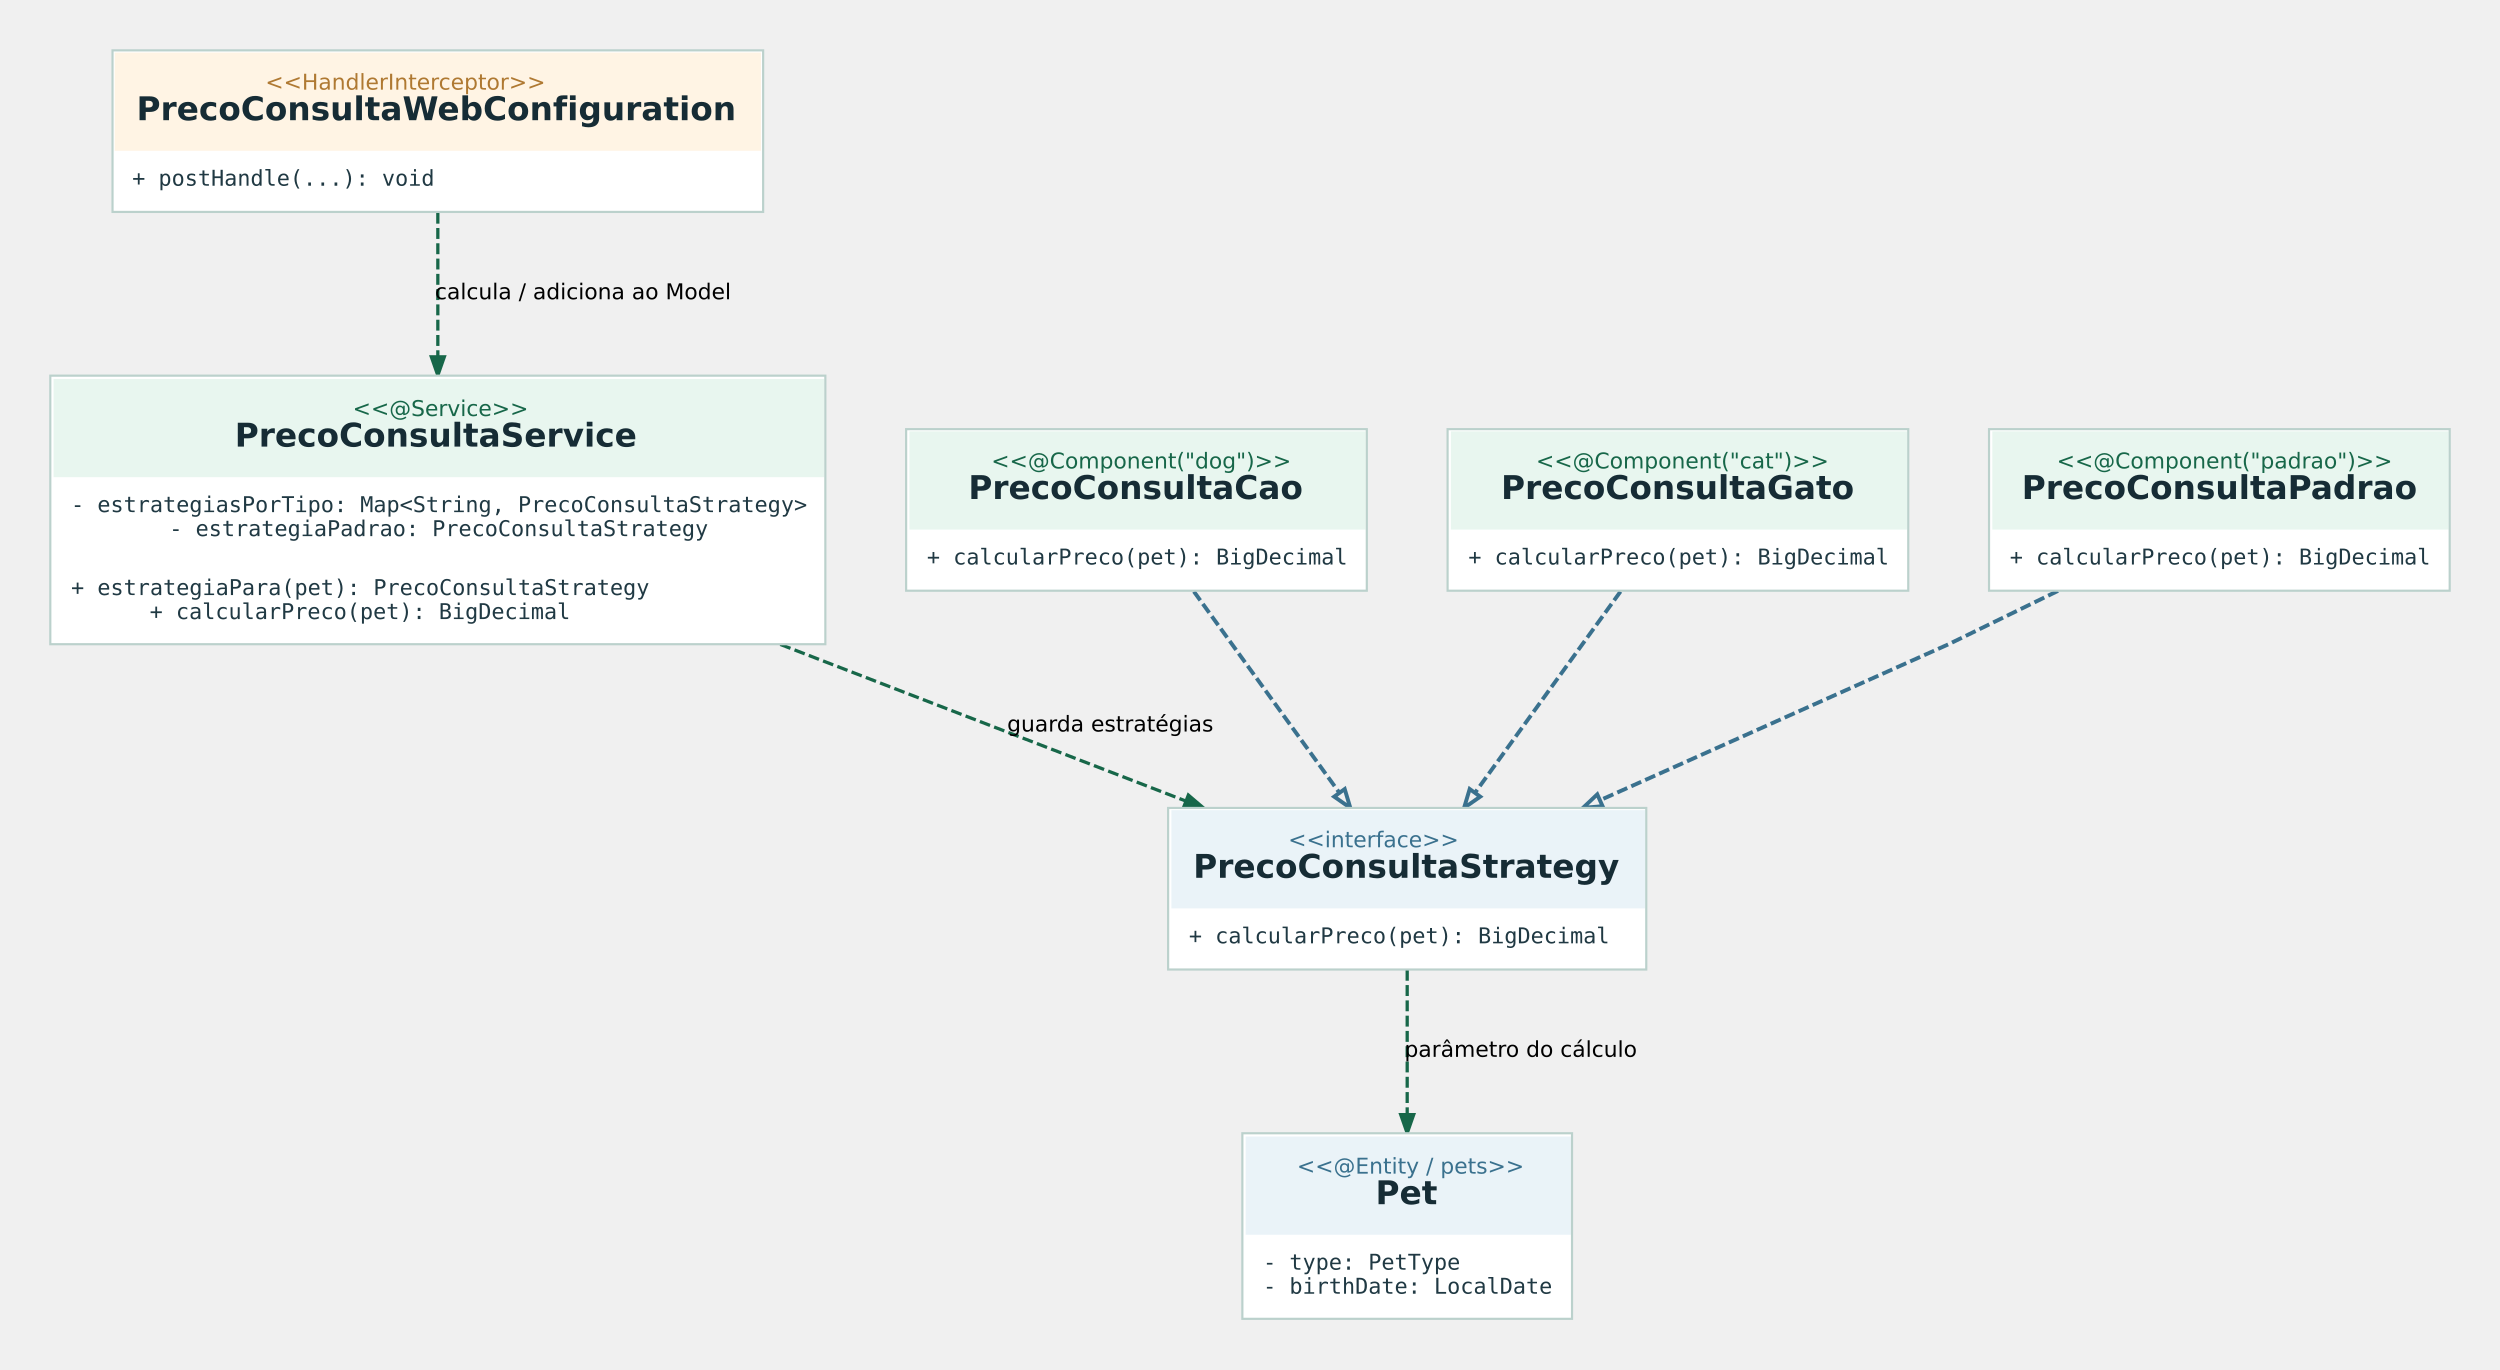
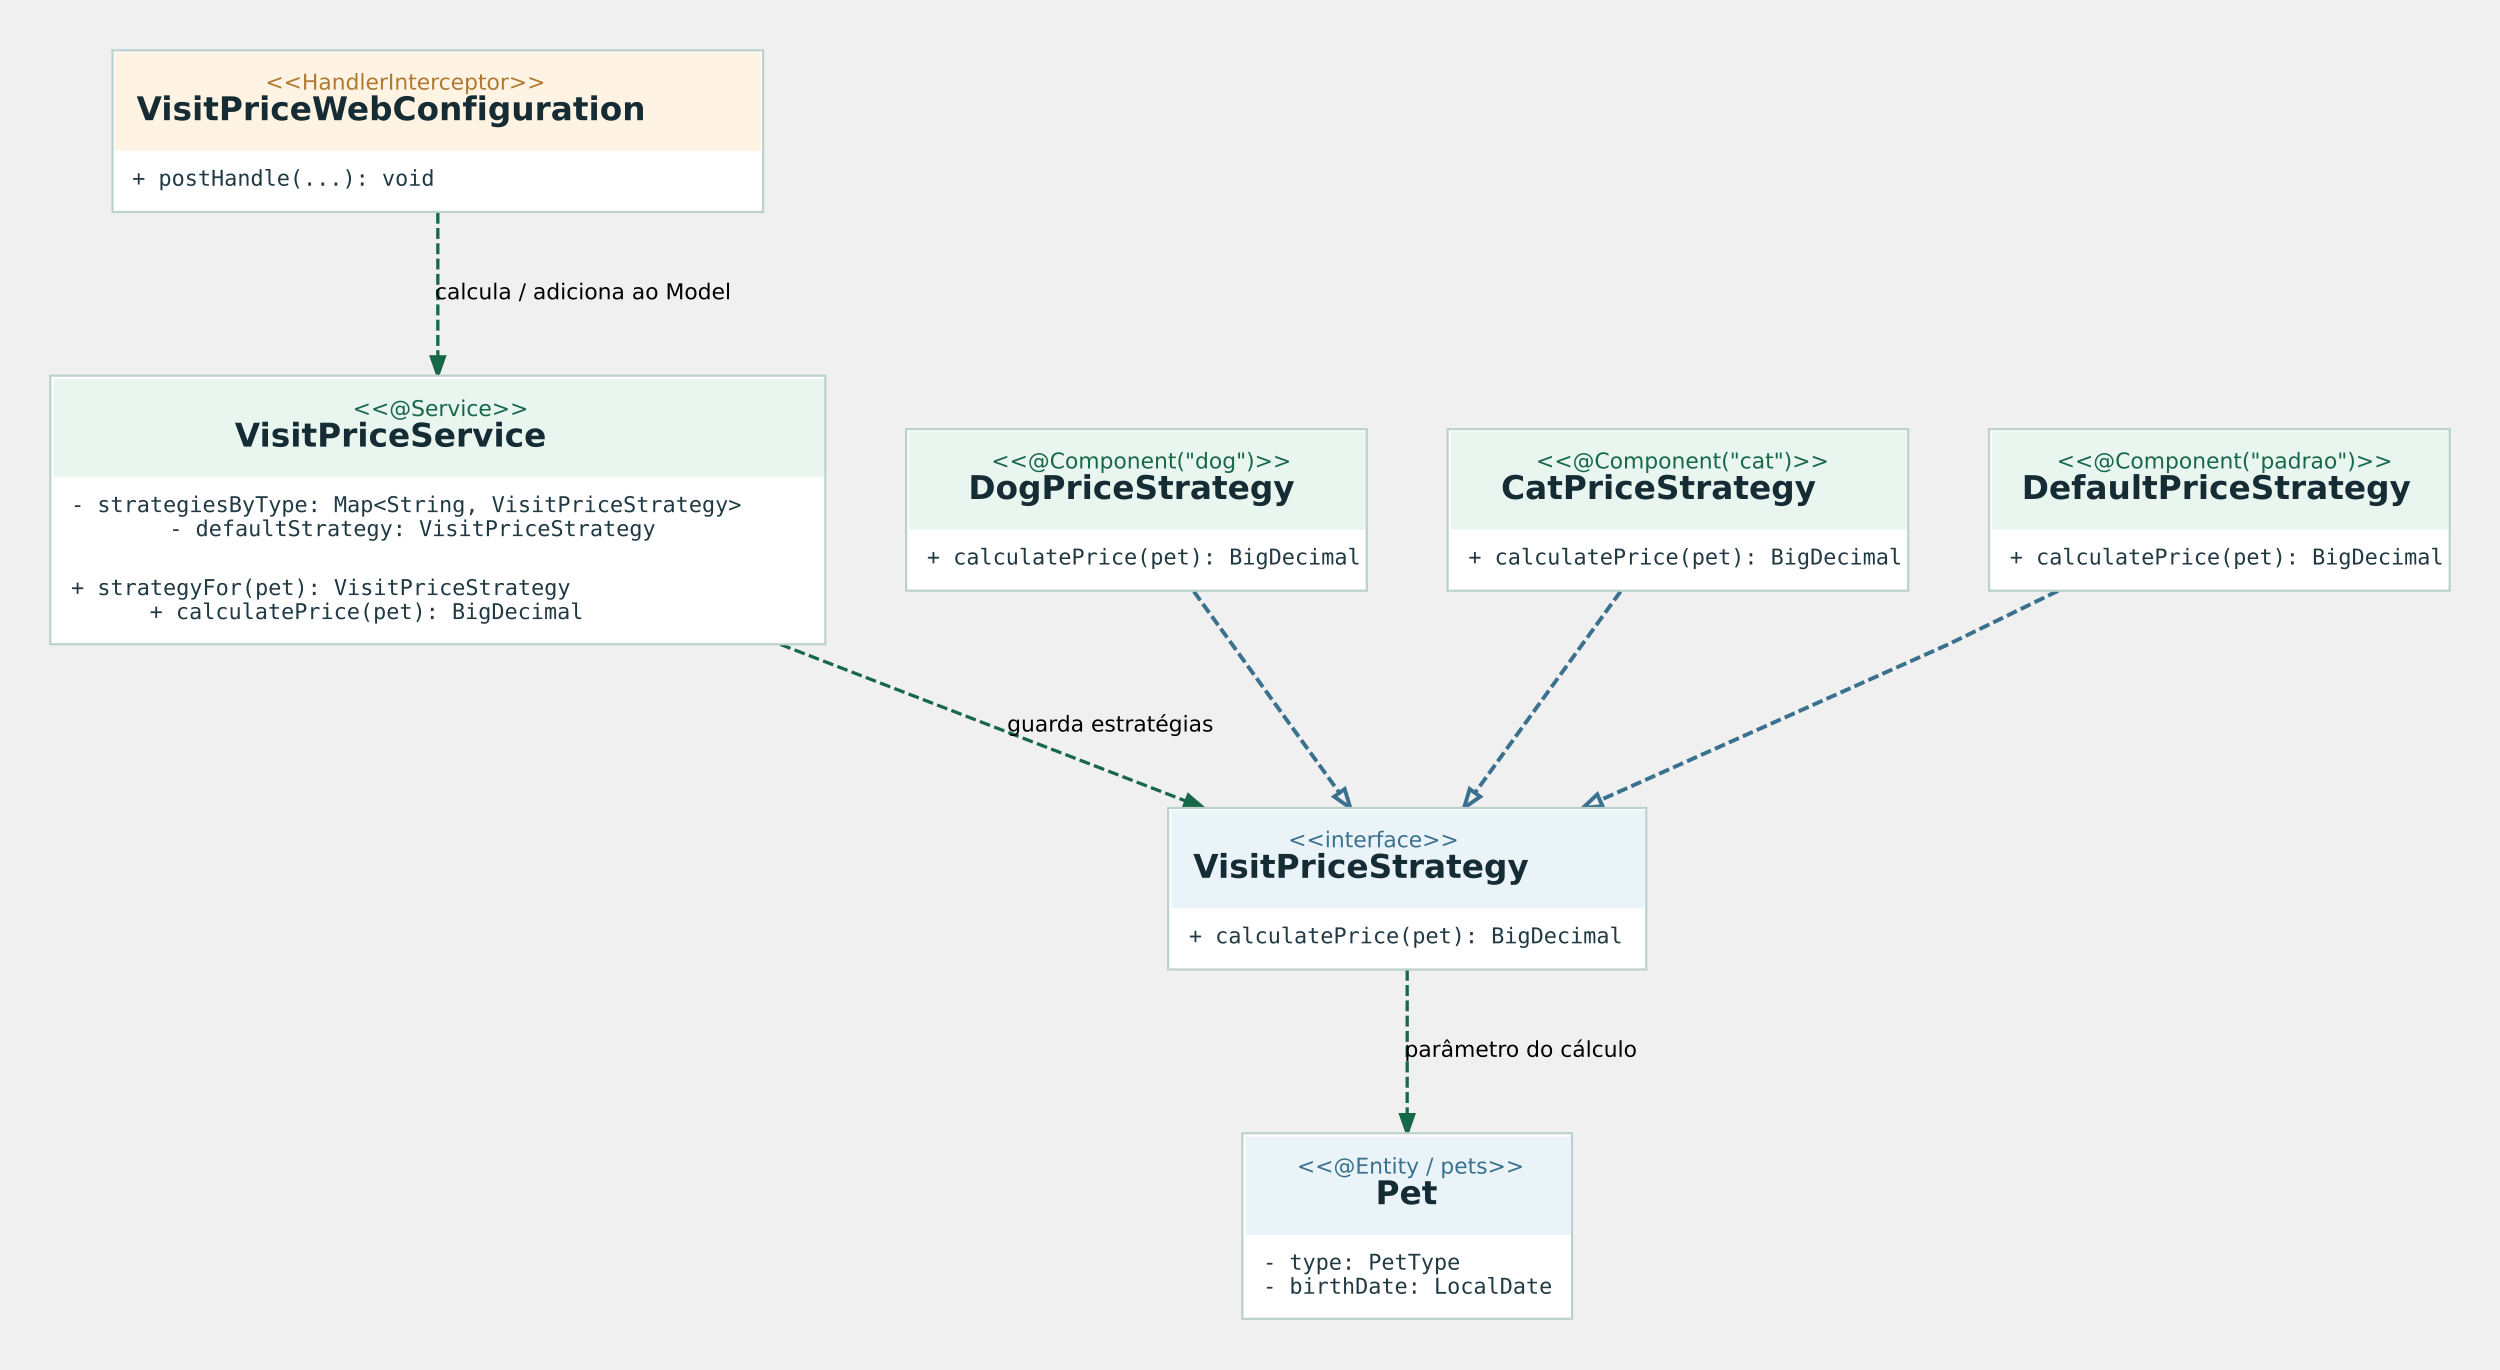
<svg xmlns="http://www.w3.org/2000/svg" width="2863pt" height="1568pt" viewBox="0.00 0.00 2862.70 1567.70">
  <g id="graph0" class="graph" transform="scale(2.5 2.5) rotate(0) translate(23.04 604.04)">
    <g id="edge6" class="edge">
      <path fill="none" stroke="#176749" stroke-width="1.5" stroke-dasharray="5,2" d="M621.5,-159.86C621.5,-140.12 621.5,-115.37 621.5,-93.77" />
      <polygon fill="#176749" stroke="#176749" stroke-width="1.5" points="624.48,-93.54 621.5,-85.04 618.53,-93.54 624.48,-93.54" />
      <text text-anchor="middle" x="673.5" y="-120" font-family="DejaVu Sans, Verdana, sans-serif" font-size="10.00">parâmetro do cálculo</text>
    </g>
    <g id="edge4" class="edge">
      <path fill="none" stroke="#176749" stroke-width="1.5" stroke-dasharray="5,2" d="M334.35,-308.91C396.08,-285.07 465.18,-258.38 520.12,-237.16" />
      <polygon fill="#176749" stroke="#176749" stroke-width="1.5" points="521.26,-239.91 528.12,-234.07 519.12,-234.36 521.26,-239.91" />
      <text text-anchor="middle" x="485.5" y="-269" font-family="DejaVu Sans, Verdana, sans-serif" font-size="10.00">guarda estratégias</text>
    </g>
    <g id="edge1" class="edge">
      <path fill="none" stroke="#3a718e" stroke-width="1.8" stroke-dasharray="5,2" d="M523.8,-333.13C543.26,-306.21 569.85,-269.44 590.37,-241.05" />
      <polygon fill="none" stroke="#3a718e" stroke-width="1.8" points="592.88,-242.66 595.45,-234.02 588.06,-239.17 592.88,-242.66" />
    </g>
    <g id="edge2" class="edge">
      <path fill="none" stroke="#3a718e" stroke-width="1.8" stroke-dasharray="5,2" d="M719.2,-333.13C699.74,-306.21 673.15,-269.44 652.63,-241.05" />
      <polygon fill="none" stroke="#3a718e" stroke-width="1.8" points="654.94,-239.17 647.55,-234.02 650.12,-242.66 654.94,-239.17" />
    </g>
    <g id="edge3" class="edge">
      <path fill="none" stroke="#3a718e" stroke-width="1.8" stroke-dasharray="5,2" d="M919.58,-333.43C893.02,-320.48 869.5,-309 869.5,-309 869.5,-309 781.36,-269.55 710.17,-237.69" />
      <polygon fill="none" stroke="#3a718e" stroke-width="1.8" points="710.99,-234.8 702.02,-234.04 708.56,-240.23 710.99,-234.8" />
    </g>
    <g id="edge5" class="edge">
      <path fill="none" stroke="#176749" stroke-width="1.5" stroke-dasharray="5,2" d="M177.5,-506.63C177.5,-487.45 177.5,-463.27 177.5,-440.68" />
      <polygon fill="#176749" stroke="#176749" stroke-width="1.5" points="180.48,-440.62 177.5,-432.12 174.53,-440.62 180.48,-440.62" />
      <text text-anchor="middle" x="244" y="-467" font-family="DejaVu Sans, Verdana, sans-serif" font-size="10.00">calcula / adiciona ao Model</text>
    </g>
    <g id="node1" class="node">
      <polygon fill="#ffffff" stroke="transparent" points="512,-160 512,-234 731,-234 731,-160 512,-160" />
      <polygon fill="#eaf3f8" stroke="transparent" points="513.5,-188 513.5,-233 730.5,-233 730.5,-188 513.5,-188" />
      <text text-anchor="start" x="567" y="-216" font-family="DejaVu Sans, Verdana, sans-serif" font-size="10.00" fill="#3a718e">&lt;&lt;interface&gt;&gt;</text>
-       <text text-anchor="start" x="523.5" y="-202" font-family="DejaVu Sans, Verdana, sans-serif" font-weight="bold" font-size="15.00" fill="#162c35">PrecoConsultaStrategy</text>
-       <text text-anchor="start" x="521.5" y="-172" font-family="DejaVu Sans Mono, Consolas, monospace" font-size="10.00" fill="#203943">+ calcularPreco(pet): BigDecimal</text>
+       <text text-anchor="start" x="523.5" y="-202" font-family="DejaVu Sans, Verdana, sans-serif" font-weight="bold" font-size="15.00" fill="#162c35">VisitPriceStrategy</text>
+       <text text-anchor="start" x="521.5" y="-172" font-family="DejaVu Sans Mono, Consolas, monospace" font-size="10.00" fill="#203943">+ calculatePrice(pet): BigDecimal</text>
      <polygon fill="none" stroke="#bbd1cc" points="512,-160 512,-234 731,-234 731,-160 512,-160" />
    </g>
    <g id="node2" class="node">
      <polygon fill="#ffffff" stroke="transparent" points="0,-309 0,-432 355,-432 355,-309 0,-309" />
      <polygon fill="#e8f6ef" stroke="transparent" points="1.5,-385.5 1.5,-430.5 354.5,-430.5 354.5,-385.5 1.5,-385.5" />
      <text text-anchor="start" x="138.5" y="-413.5" font-family="DejaVu Sans, Verdana, sans-serif" font-size="10.00" fill="#176749">&lt;&lt;@Service&gt;&gt;</text>
-       <text text-anchor="start" x="84.5" y="-399.5" font-family="DejaVu Sans, Verdana, sans-serif" font-weight="bold" font-size="15.00" fill="#162c35">PrecoConsultaService</text>
-       <text text-anchor="start" x="9.5" y="-369.5" font-family="DejaVu Sans Mono, Consolas, monospace" font-size="10.00" fill="#203943">- estrategiasPorTipo: Map&lt;String, PrecoConsultaStrategy&gt;</text>
-       <text text-anchor="start" x="54.5" y="-358.5" font-family="DejaVu Sans Mono, Consolas, monospace" font-size="10.00" fill="#203943">- estrategiaPadrao: PrecoConsultaStrategy</text>
-       <text text-anchor="start" x="9.5" y="-331.5" font-family="DejaVu Sans Mono, Consolas, monospace" font-size="10.00" fill="#203943">+ estrategiaPara(pet): PrecoConsultaStrategy</text>
-       <text text-anchor="start" x="45.5" y="-320.5" font-family="DejaVu Sans Mono, Consolas, monospace" font-size="10.00" fill="#203943">+ calcularPreco(pet): BigDecimal</text>
+       <text text-anchor="start" x="84.5" y="-399.5" font-family="DejaVu Sans, Verdana, sans-serif" font-weight="bold" font-size="15.00" fill="#162c35">VisitPriceService</text>
+       <text text-anchor="start" x="9.5" y="-369.5" font-family="DejaVu Sans Mono, Consolas, monospace" font-size="10.00" fill="#203943">- strategiesByType: Map&lt;String, VisitPriceStrategy&gt;</text>
+       <text text-anchor="start" x="54.5" y="-358.5" font-family="DejaVu Sans Mono, Consolas, monospace" font-size="10.00" fill="#203943">- defaultStrategy: VisitPriceStrategy</text>
+       <text text-anchor="start" x="9.5" y="-331.5" font-family="DejaVu Sans Mono, Consolas, monospace" font-size="10.00" fill="#203943">+ strategyFor(pet): VisitPriceStrategy</text>
+       <text text-anchor="start" x="45.5" y="-320.5" font-family="DejaVu Sans Mono, Consolas, monospace" font-size="10.00" fill="#203943">+ calculatePrice(pet): BigDecimal</text>
      <polygon fill="none" stroke="#bbd1cc" points="0,-309 0,-432 355,-432 355,-309 0,-309" />
    </g>
    <g id="node3" class="node">
      <polygon fill="#ffffff" stroke="transparent" points="392,-333.5 392,-407.5 603,-407.5 603,-333.5 392,-333.5" />
      <polygon fill="#e8f6ef" stroke="transparent" points="393.5,-361.5 393.5,-406.5 602.5,-406.5 602.5,-361.5 393.5,-361.5" />
      <text text-anchor="start" x="431" y="-389.5" font-family="DejaVu Sans, Verdana, sans-serif" font-size="10.00" fill="#176749">&lt;&lt;@Component("dog")&gt;&gt;</text>
-       <text text-anchor="start" x="420.5" y="-375.5" font-family="DejaVu Sans, Verdana, sans-serif" font-weight="bold" font-size="15.00" fill="#162c35">PrecoConsultaCao</text>
-       <text text-anchor="start" x="401.5" y="-345.5" font-family="DejaVu Sans Mono, Consolas, monospace" font-size="10.00" fill="#203943">+ calcularPreco(pet): BigDecimal</text>
+       <text text-anchor="start" x="420.5" y="-375.5" font-family="DejaVu Sans, Verdana, sans-serif" font-weight="bold" font-size="15.00" fill="#162c35">DogPriceStrategy</text>
+       <text text-anchor="start" x="401.5" y="-345.5" font-family="DejaVu Sans Mono, Consolas, monospace" font-size="10.00" fill="#203943">+ calculatePrice(pet): BigDecimal</text>
      <polygon fill="none" stroke="#bbd1cc" points="392,-333.5 392,-407.5 603,-407.5 603,-333.5 392,-333.5" />
    </g>
    <g id="node4" class="node">
      <polygon fill="#ffffff" stroke="transparent" points="640,-333.5 640,-407.5 851,-407.5 851,-333.5 640,-333.5" />
      <polygon fill="#e8f6ef" stroke="transparent" points="641.5,-361.5 641.5,-406.5 850.5,-406.5 850.5,-361.5 641.5,-361.5" />
      <text text-anchor="start" x="680.5" y="-389.5" font-family="DejaVu Sans, Verdana, sans-serif" font-size="10.00" fill="#176749">&lt;&lt;@Component("cat")&gt;&gt;</text>
-       <text text-anchor="start" x="664.5" y="-375.5" font-family="DejaVu Sans, Verdana, sans-serif" font-weight="bold" font-size="15.00" fill="#162c35">PrecoConsultaGato</text>
-       <text text-anchor="start" x="649.5" y="-345.5" font-family="DejaVu Sans Mono, Consolas, monospace" font-size="10.00" fill="#203943">+ calcularPreco(pet): BigDecimal</text>
+       <text text-anchor="start" x="664.5" y="-375.5" font-family="DejaVu Sans, Verdana, sans-serif" font-weight="bold" font-size="15.00" fill="#162c35">CatPriceStrategy</text>
+       <text text-anchor="start" x="649.5" y="-345.5" font-family="DejaVu Sans Mono, Consolas, monospace" font-size="10.00" fill="#203943">+ calculatePrice(pet): BigDecimal</text>
      <polygon fill="none" stroke="#bbd1cc" points="640,-333.5 640,-407.5 851,-407.5 851,-333.5 640,-333.5" />
    </g>
    <g id="node5" class="node">
      <polygon fill="#ffffff" stroke="transparent" points="888,-333.5 888,-407.5 1099,-407.5 1099,-333.5 888,-333.5" />
      <polygon fill="#e8f6ef" stroke="transparent" points="889.5,-361.5 889.5,-406.5 1098.5,-406.5 1098.5,-361.5 889.5,-361.5" />
      <text text-anchor="start" x="919" y="-389.5" font-family="DejaVu Sans, Verdana, sans-serif" font-size="10.00" fill="#176749">&lt;&lt;@Component("padrao")&gt;&gt;</text>
-       <text text-anchor="start" x="903" y="-375.5" font-family="DejaVu Sans, Verdana, sans-serif" font-weight="bold" font-size="15.00" fill="#162c35">PrecoConsultaPadrao</text>
-       <text text-anchor="start" x="897.5" y="-345.5" font-family="DejaVu Sans Mono, Consolas, monospace" font-size="10.00" fill="#203943">+ calcularPreco(pet): BigDecimal</text>
+       <text text-anchor="start" x="903" y="-375.5" font-family="DejaVu Sans, Verdana, sans-serif" font-weight="bold" font-size="15.00" fill="#162c35">DefaultPriceStrategy</text>
+       <text text-anchor="start" x="897.5" y="-345.5" font-family="DejaVu Sans Mono, Consolas, monospace" font-size="10.00" fill="#203943">+ calculatePrice(pet): BigDecimal</text>
      <polygon fill="none" stroke="#bbd1cc" points="888,-333.5 888,-407.5 1099,-407.5 1099,-333.5 888,-333.5" />
    </g>
    <g id="node6" class="node">
      <polygon fill="#ffffff" stroke="transparent" points="28.5,-507 28.5,-581 326.5,-581 326.5,-507 28.5,-507" />
      <polygon fill="#fff4e4" stroke="transparent" points="29.5,-535 29.5,-580 325.5,-580 325.5,-535 29.5,-535" />
      <text text-anchor="start" x="98.5" y="-563" font-family="DejaVu Sans, Verdana, sans-serif" font-size="10.00" fill="#af7932">&lt;&lt;HandlerInterceptor&gt;&gt;</text>
-       <text text-anchor="start" x="39.5" y="-549" font-family="DejaVu Sans, Verdana, sans-serif" font-weight="bold" font-size="15.00" fill="#162c35">PrecoConsultaWebConfiguration</text>
+       <text text-anchor="start" x="39.5" y="-549" font-family="DejaVu Sans, Verdana, sans-serif" font-weight="bold" font-size="15.00" fill="#162c35">VisitPriceWebConfiguration</text>
      <text text-anchor="start" x="37.5" y="-519" font-family="DejaVu Sans Mono, Consolas, monospace" font-size="10.00" fill="#203943">+ postHandle(...): void</text>
      <polygon fill="none" stroke="#bbd1cc" points="28.5,-507 28.5,-581 326.5,-581 326.5,-507 28.5,-507" />
    </g>
    <g id="node7" class="node">
      <polygon fill="#ffffff" stroke="transparent" points="546,0 546,-85 697,-85 697,0 546,0" />
      <polygon fill="#eaf3f8" stroke="transparent" points="547.5,-38.5 547.5,-83.5 696.5,-83.5 696.5,-38.5 547.5,-38.5" />
      <text text-anchor="start" x="571" y="-66.5" font-family="DejaVu Sans, Verdana, sans-serif" font-size="10.00" fill="#3a718e">&lt;&lt;@Entity / pets&gt;&gt;</text>
      <text text-anchor="start" x="607" y="-52.5" font-family="DejaVu Sans, Verdana, sans-serif" font-weight="bold" font-size="15.00" fill="#162c35">Pet</text>
      <text text-anchor="start" x="555.5" y="-22.5" font-family="DejaVu Sans Mono, Consolas, monospace" font-size="10.00" fill="#203943">- type: PetType</text>
      <text text-anchor="start" x="555.5" y="-11.5" font-family="DejaVu Sans Mono, Consolas, monospace" font-size="10.00" fill="#203943">- birthDate: LocalDate</text>
      <polygon fill="none" stroke="#bbd1cc" points="546,0 546,-85 697,-85 697,0 546,0" />
    </g>
  </g>
</svg>
